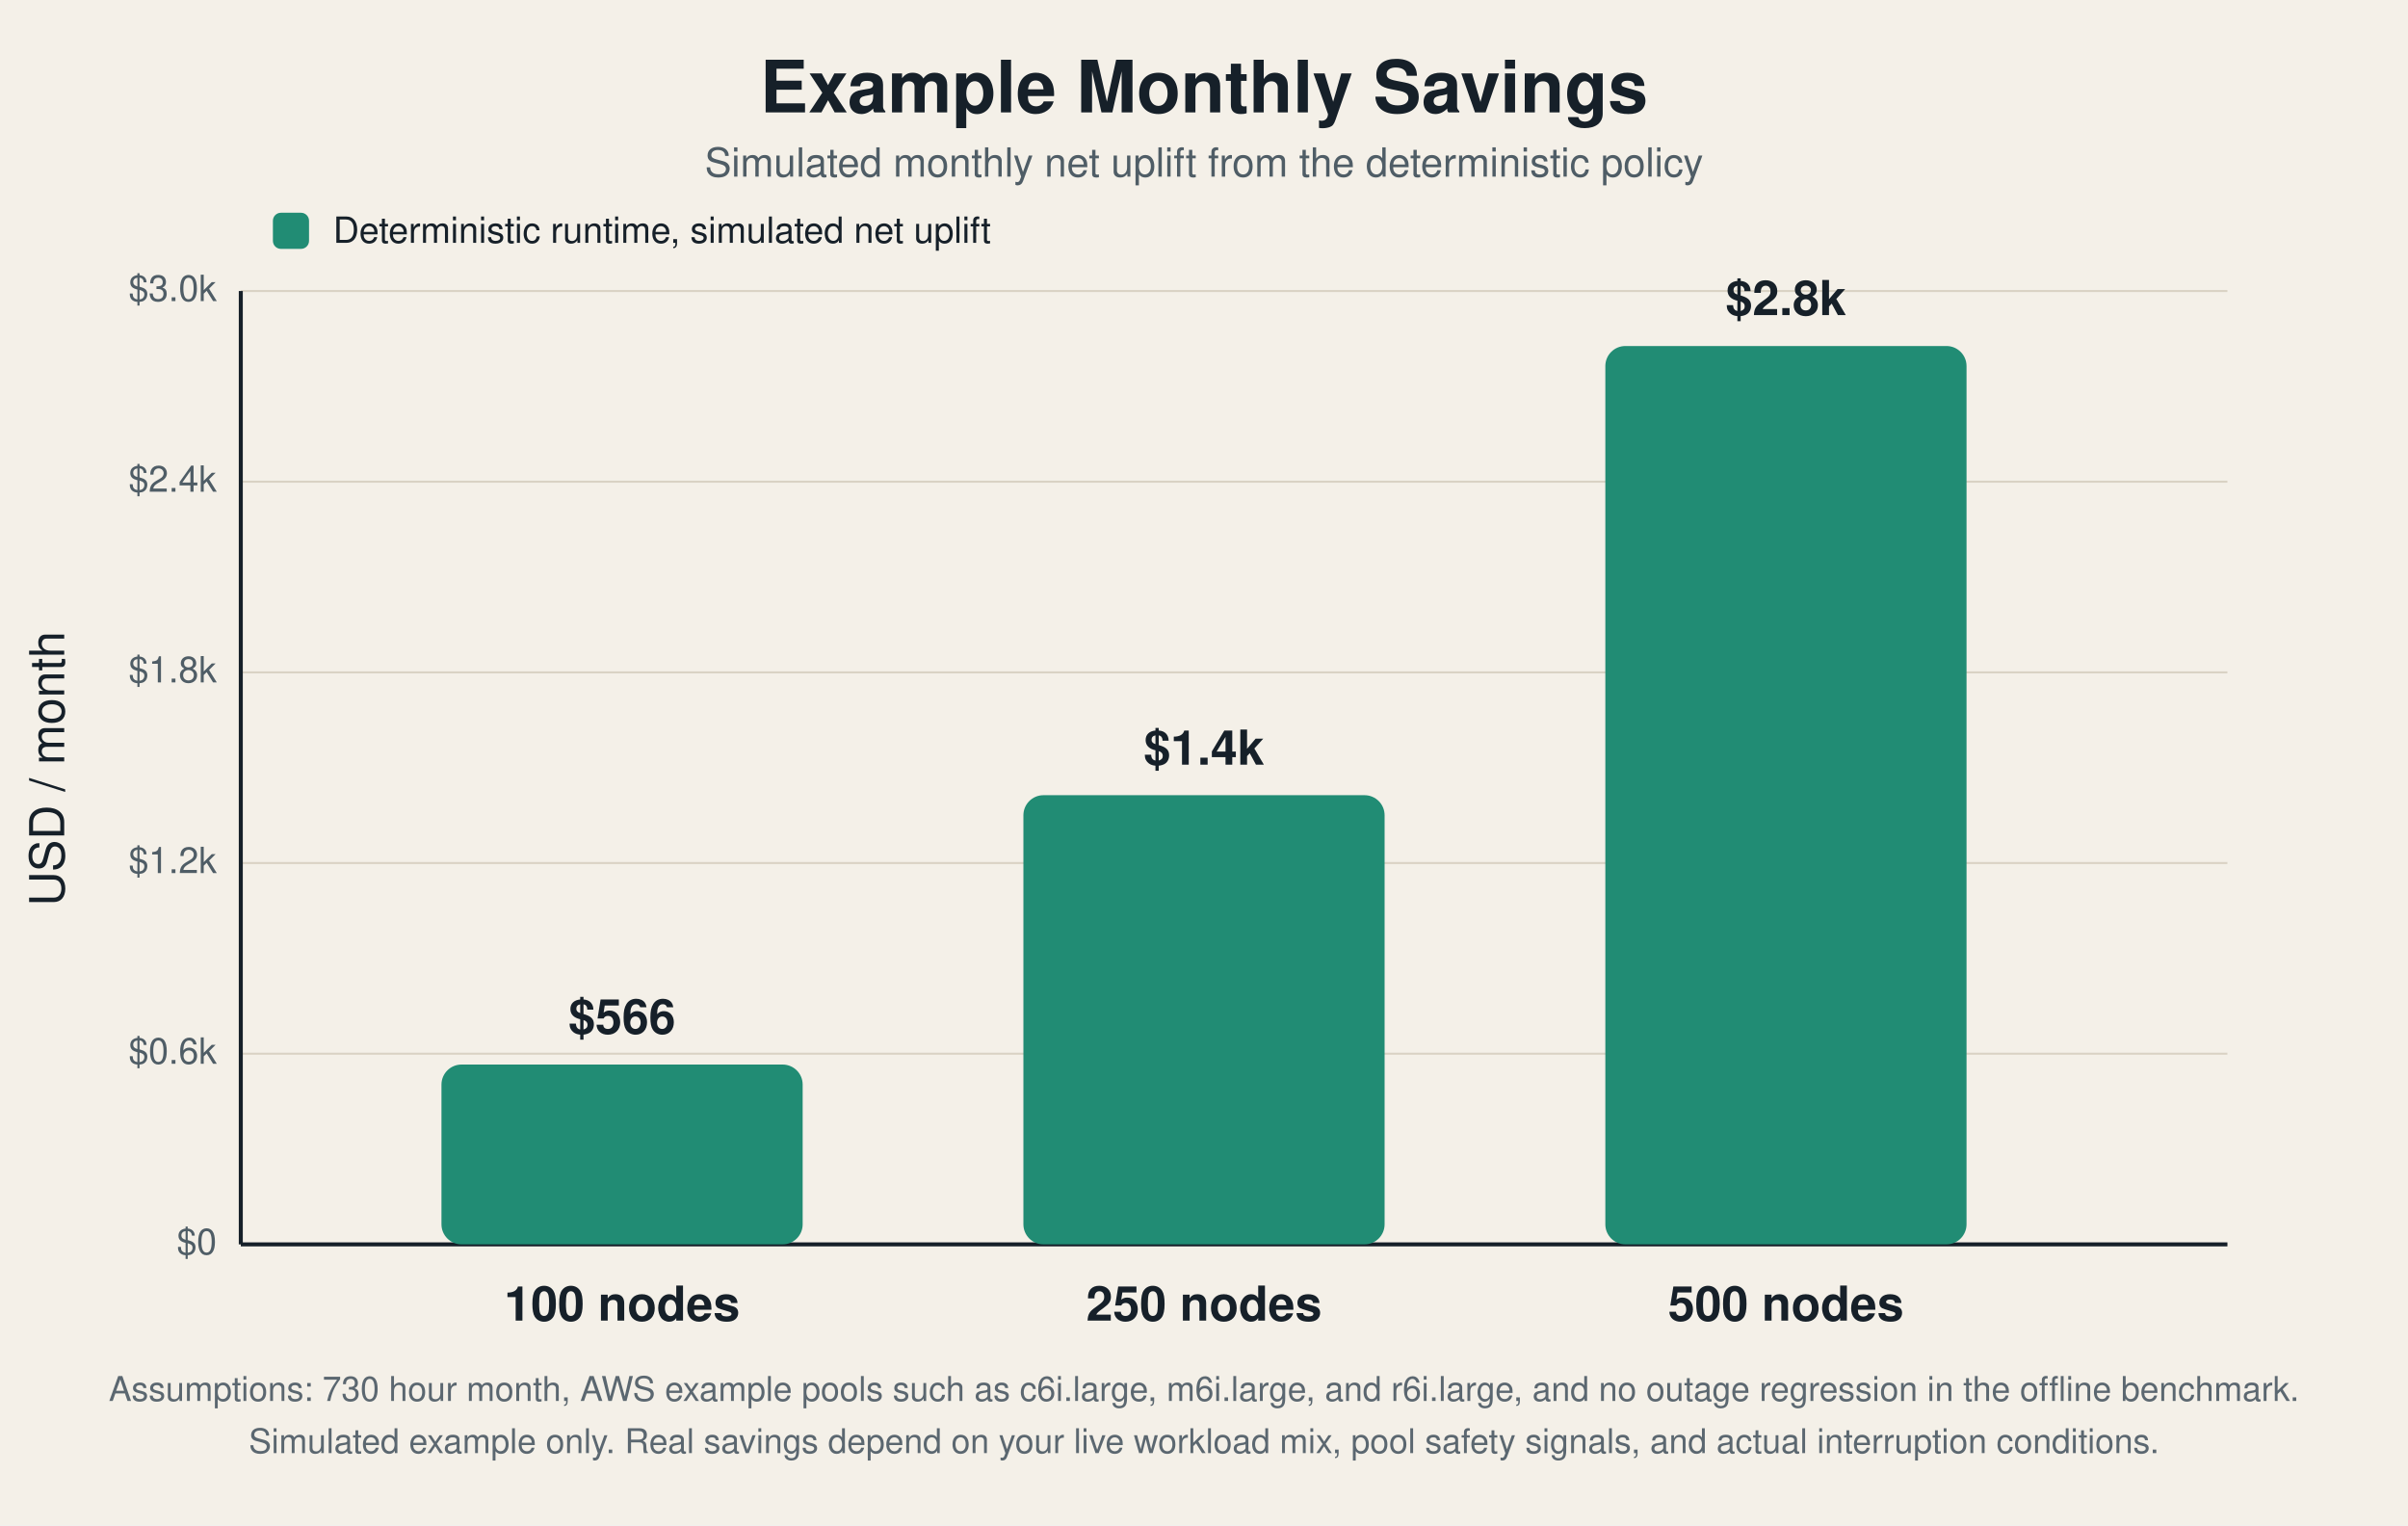
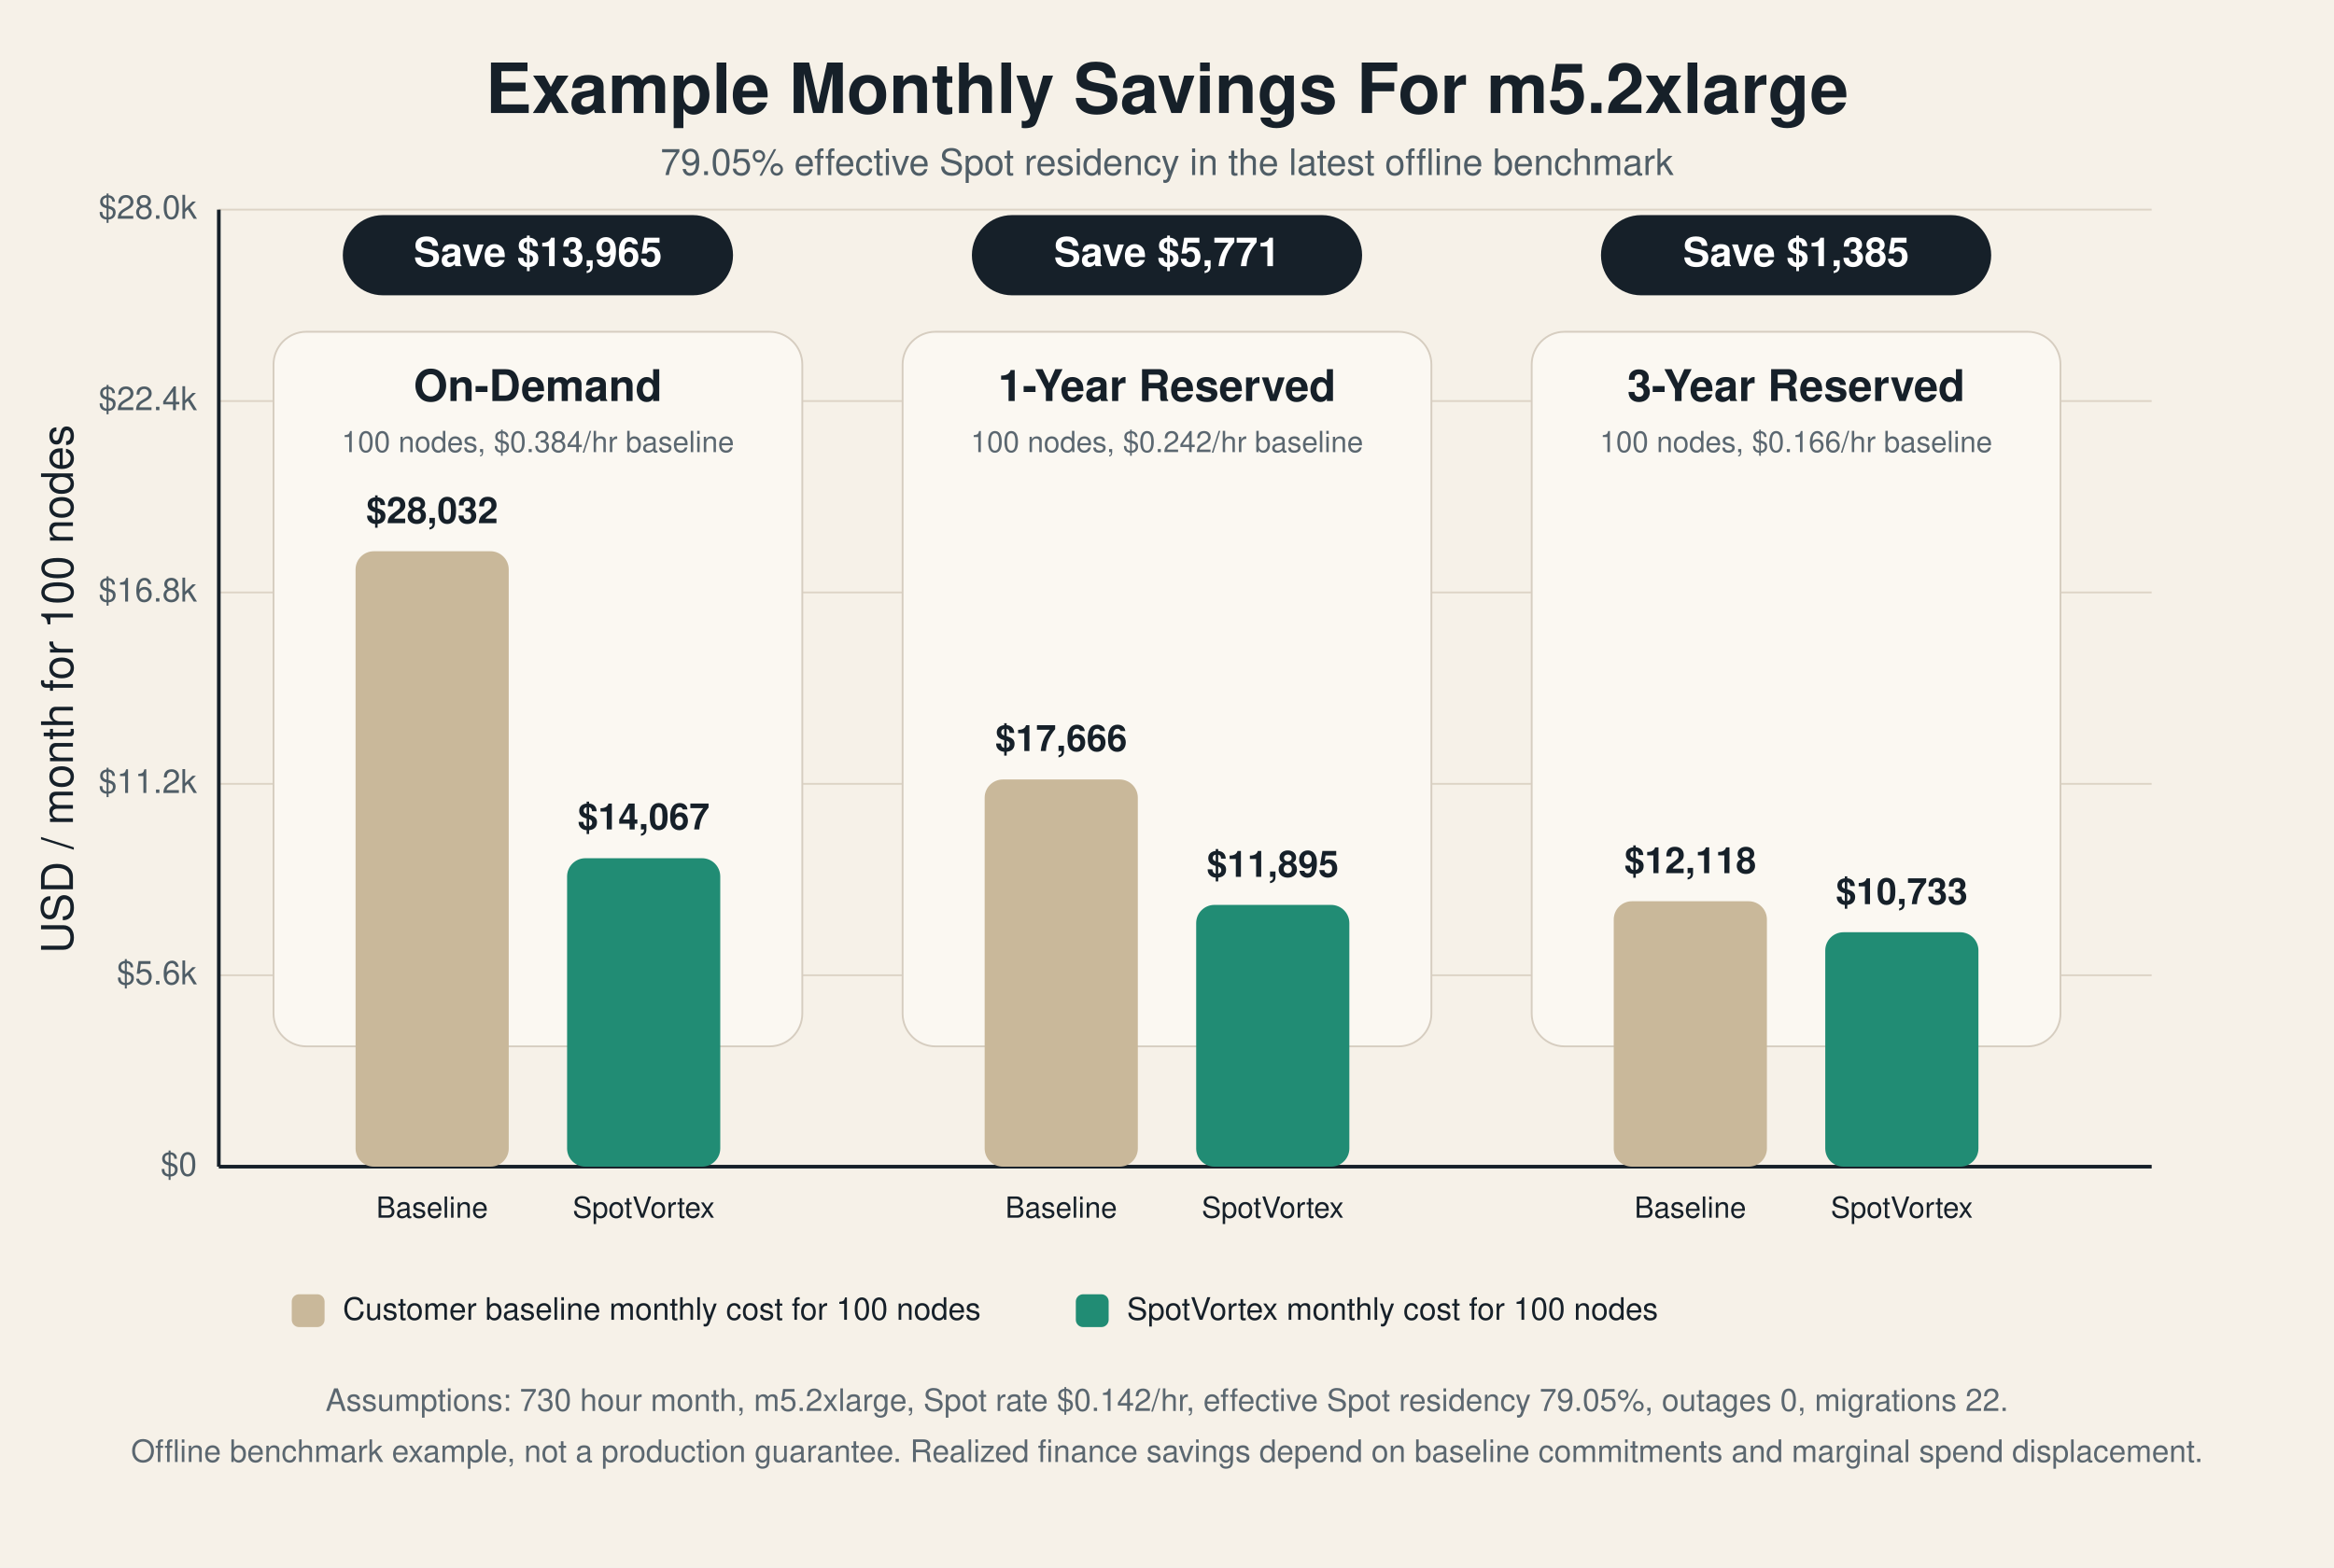
- <svg xmlns="http://www.w3.org/2000/svg" width="1200" height="760" viewBox="0 0 1200 760" role="img" aria-labelledby="title desc">
-   <rect width="1200" height="760" fill="#f4f0e8" />
-   <text x="600" y="56" text-anchor="middle" font-family="Helvetica, Arial, sans-serif" font-size="36" font-weight="700" fill="#162029">
-     Example Monthly Savings
+ <svg xmlns="http://www.w3.org/2000/svg" width="1280" height="860" viewBox="0 0 1280 860" role="img" aria-labelledby="title desc">
+   <rect width="1280" height="860" fill="#f6f1e8" />
+   <text x="640" y="62" text-anchor="middle" font-family="Helvetica, Arial, sans-serif" font-size="38" font-weight="700" fill="#162029">
+     Example Monthly Savings For m5.2xlarge
  </text>
-   <text x="600" y="88" text-anchor="middle" font-family="Helvetica, Arial, sans-serif" font-size="20" fill="#4f5d66">
-     Simulated monthly net uplift from the deterministic policy
+   <text x="640" y="96" text-anchor="middle" font-family="Helvetica, Arial, sans-serif" font-size="20" fill="#4f5d66">
+     79.05% effective Spot residency in the latest offline benchmark
  </text>
-   <g font-family="Helvetica, Arial, sans-serif" font-size="16" fill="#5b6770" stroke="#d9d2c4" stroke-width="1">
-     <line x1="120" y1="620" x2="1110" y2="620" />
-     <line x1="120" y1="525" x2="1110" y2="525" />
-     <line x1="120" y1="430" x2="1110" y2="430" />
-     <line x1="120" y1="335" x2="1110" y2="335" />
-     <line x1="120" y1="240" x2="1110" y2="240" />
-     <line x1="120" y1="145" x2="1110" y2="145" />
+   <g font-family="Helvetica, Arial, sans-serif" font-size="16" fill="#65727a" stroke="#ddd4c6" stroke-width="1">
+     <line x1="120" y1="640" x2="1180" y2="640" />
+     <line x1="120" y1="535" x2="1180" y2="535" />
+     <line x1="120" y1="430" x2="1180" y2="430" />
+     <line x1="120" y1="325" x2="1180" y2="325" />
+     <line x1="120" y1="220" x2="1180" y2="220" />
+     <line x1="120" y1="115" x2="1180" y2="115" />
  </g>
  <g font-family="Helvetica, Arial, sans-serif" font-size="18" fill="#4f5d66">
-     <text x="108" y="625" text-anchor="end">$0</text>
-     <text x="108" y="530" text-anchor="end">$0.6k</text>
-     <text x="108" y="435" text-anchor="end">$1.2k</text>
-     <text x="108" y="340" text-anchor="end">$1.8k</text>
-     <text x="108" y="245" text-anchor="end">$2.4k</text>
-     <text x="108" y="150" text-anchor="end">$3.0k</text>
+     <text x="108" y="645" text-anchor="end">$0</text>
+     <text x="108" y="540" text-anchor="end">$5.6k</text>
+     <text x="108" y="435" text-anchor="end">$11.2k</text>
+     <text x="108" y="330" text-anchor="end">$16.8k</text>
+     <text x="108" y="225" text-anchor="end">$22.4k</text>
+     <text x="108" y="120" text-anchor="end">$28.0k</text>
  </g>
-   <line x1="120" y1="145" x2="120" y2="620" stroke="#162029" stroke-width="2" />
-   <line x1="120" y1="620" x2="1110" y2="620" stroke="#162029" stroke-width="2" />
-   <g font-family="Helvetica, Arial, sans-serif" text-anchor="middle">
-     <rect x="220" y="530.4" width="180" height="89.6" rx="10" fill="#218c74" />
-     <text x="310" y="515" font-size="24" font-weight="700" fill="#162029">$566</text>
-     <text x="310" y="658" font-size="24" font-weight="600" fill="#162029">100 nodes</text>
-     <rect x="510" y="396.2" width="180" height="223.8" rx="10" fill="#218c74" />
-     <text x="600" y="381" font-size="24" font-weight="700" fill="#162029">$1.4k</text>
-     <text x="600" y="658" font-size="24" font-weight="600" fill="#162029">250 nodes</text>
-     <rect x="800" y="172.4" width="180" height="447.6" rx="10" fill="#218c74" />
-     <text x="890" y="157" font-size="24" font-weight="700" fill="#162029">$2.8k</text>
-     <text x="890" y="658" font-size="24" font-weight="600" fill="#162029">500 nodes</text>
+   <line x1="120" y1="115" x2="120" y2="640" stroke="#162029" stroke-width="2" />
+   <line x1="120" y1="640" x2="1180" y2="640" stroke="#162029" stroke-width="2" />
+   <g font-family="Helvetica, Arial, sans-serif">
+     <rect x="150" y="182" width="290" height="392" rx="18" fill="#fbf8f2" stroke="#d6cdc0" />
+     <text x="295" y="220" text-anchor="middle" font-size="24" font-weight="700" fill="#162029">On-Demand</text>
+     <text x="295" y="248" text-anchor="middle" font-size="16" fill="#5b6770">100 nodes, $0.384/hr baseline</text>
+     <rect x="195" y="302.4" width="84" height="337.6" rx="10" fill="#c9b89a" />
+     <rect x="311" y="470.8" width="84" height="169.2" rx="10" fill="#218c74" />
+     <text x="237" y="287" text-anchor="middle" font-size="20" font-weight="700" fill="#162029">$28,032</text>
+     <text x="353" y="455" text-anchor="middle" font-size="20" font-weight="700" fill="#162029">$14,067</text>
+     <text x="237" y="668" text-anchor="middle" font-size="16" fill="#162029">Baseline</text>
+     <text x="353" y="668" text-anchor="middle" font-size="16" fill="#162029">SpotVortex</text>
+     <rect x="188" y="118" width="214" height="44" rx="22" fill="#162029" />
+     <text x="295" y="146" text-anchor="middle" font-size="22" font-weight="700" fill="#ffffff">Save $13,965</text>
+     <rect x="495" y="182" width="290" height="392" rx="18" fill="#fbf8f2" stroke="#d6cdc0" />
+     <text x="640" y="220" text-anchor="middle" font-size="24" font-weight="700" fill="#162029">1-Year Reserved</text>
+     <text x="640" y="248" text-anchor="middle" font-size="16" fill="#5b6770">100 nodes, $0.242/hr baseline</text>
+     <rect x="540" y="427.6" width="84" height="212.4" rx="10" fill="#c9b89a" />
+     <rect x="656" y="496.4" width="84" height="143.6" rx="10" fill="#218c74" />
+     <text x="582" y="412" text-anchor="middle" font-size="20" font-weight="700" fill="#162029">$17,666</text>
+     <text x="698" y="481" text-anchor="middle" font-size="20" font-weight="700" fill="#162029">$11,895</text>
+     <text x="582" y="668" text-anchor="middle" font-size="16" fill="#162029">Baseline</text>
+     <text x="698" y="668" text-anchor="middle" font-size="16" fill="#162029">SpotVortex</text>
+     <rect x="533" y="118" width="214" height="44" rx="22" fill="#162029" />
+     <text x="640" y="146" text-anchor="middle" font-size="22" font-weight="700" fill="#ffffff">Save $5,771</text>
+     <rect x="840" y="182" width="290" height="392" rx="18" fill="#fbf8f2" stroke="#d6cdc0" />
+     <text x="985" y="220" text-anchor="middle" font-size="24" font-weight="700" fill="#162029">3-Year Reserved</text>
+     <text x="985" y="248" text-anchor="middle" font-size="16" fill="#5b6770">100 nodes, $0.166/hr baseline</text>
+     <rect x="885" y="494.4" width="84" height="145.6" rx="10" fill="#c9b89a" />
+     <rect x="1001" y="511.4" width="84" height="128.6" rx="10" fill="#218c74" />
+     <text x="927" y="479" text-anchor="middle" font-size="20" font-weight="700" fill="#162029">$12,118</text>
+     <text x="1043" y="496" text-anchor="middle" font-size="20" font-weight="700" fill="#162029">$10,733</text>
+     <text x="927" y="668" text-anchor="middle" font-size="16" fill="#162029">Baseline</text>
+     <text x="1043" y="668" text-anchor="middle" font-size="16" fill="#162029">SpotVortex</text>
+     <rect x="878" y="118" width="214" height="44" rx="22" fill="#162029" />
+     <text x="985" y="146" text-anchor="middle" font-size="22" font-weight="700" fill="#ffffff">Save $1,385</text>
  </g>
-   <text x="32" y="383" transform="rotate(-90 32 383)" text-anchor="middle" font-family="Helvetica, Arial, sans-serif" font-size="24" fill="#162029">
-     USD / month
+   <g font-family="Helvetica, Arial, sans-serif">
+     <rect x="160" y="710" width="18" height="18" rx="4" fill="#c9b89a" />
+     <text x="188" y="724" font-size="17" fill="#162029">Customer baseline monthly cost for 100 nodes</text>
+     <rect x="590" y="710" width="18" height="18" rx="4" fill="#218c74" />
+     <text x="618" y="724" font-size="17" fill="#162029">SpotVortex monthly cost for 100 nodes</text>
+   </g>
+   <text x="40" y="378" transform="rotate(-90 40 378)" text-anchor="middle" font-family="Helvetica, Arial, sans-serif" font-size="24" fill="#162029">
+     USD / month for 100 nodes
  </text>
-   <rect x="136" y="106" width="18" height="18" fill="#218c74" rx="4" />
-   <text x="166" y="121" font-family="Helvetica, Arial, sans-serif" font-size="18" fill="#162029">
-     Deterministic runtime, simulated net uplift
+   <text x="640" y="774" text-anchor="middle" font-family="Helvetica, Arial, sans-serif" font-size="17" fill="#5b6770">
+     Assumptions: 730 hour month, m5.2xlarge, Spot rate $0.142/hr, effective Spot residency 79.05%, outages 0, migrations 22.
  </text>
-   <text x="600" y="698" text-anchor="middle" font-family="Helvetica, Arial, sans-serif" font-size="17" fill="#5b6770">
-     Assumptions: 730 hour month, AWS example pools such as c6i.large, m6i.large, and r6i.large, and no outage regression in the offline benchmark.
-   </text>
-   <text x="600" y="724" text-anchor="middle" font-family="Helvetica, Arial, sans-serif" font-size="17" fill="#5b6770">
-     Simulated example only. Real savings depend on your live workload mix, pool safety signals, and actual interruption conditions.
+   <text x="640" y="802" text-anchor="middle" font-family="Helvetica, Arial, sans-serif" font-size="17" fill="#5b6770">
+     Offline benchmark example, not a production guarantee. Realized finance savings depend on baseline commitments and marginal spend displacement.
  </text>
</svg>
